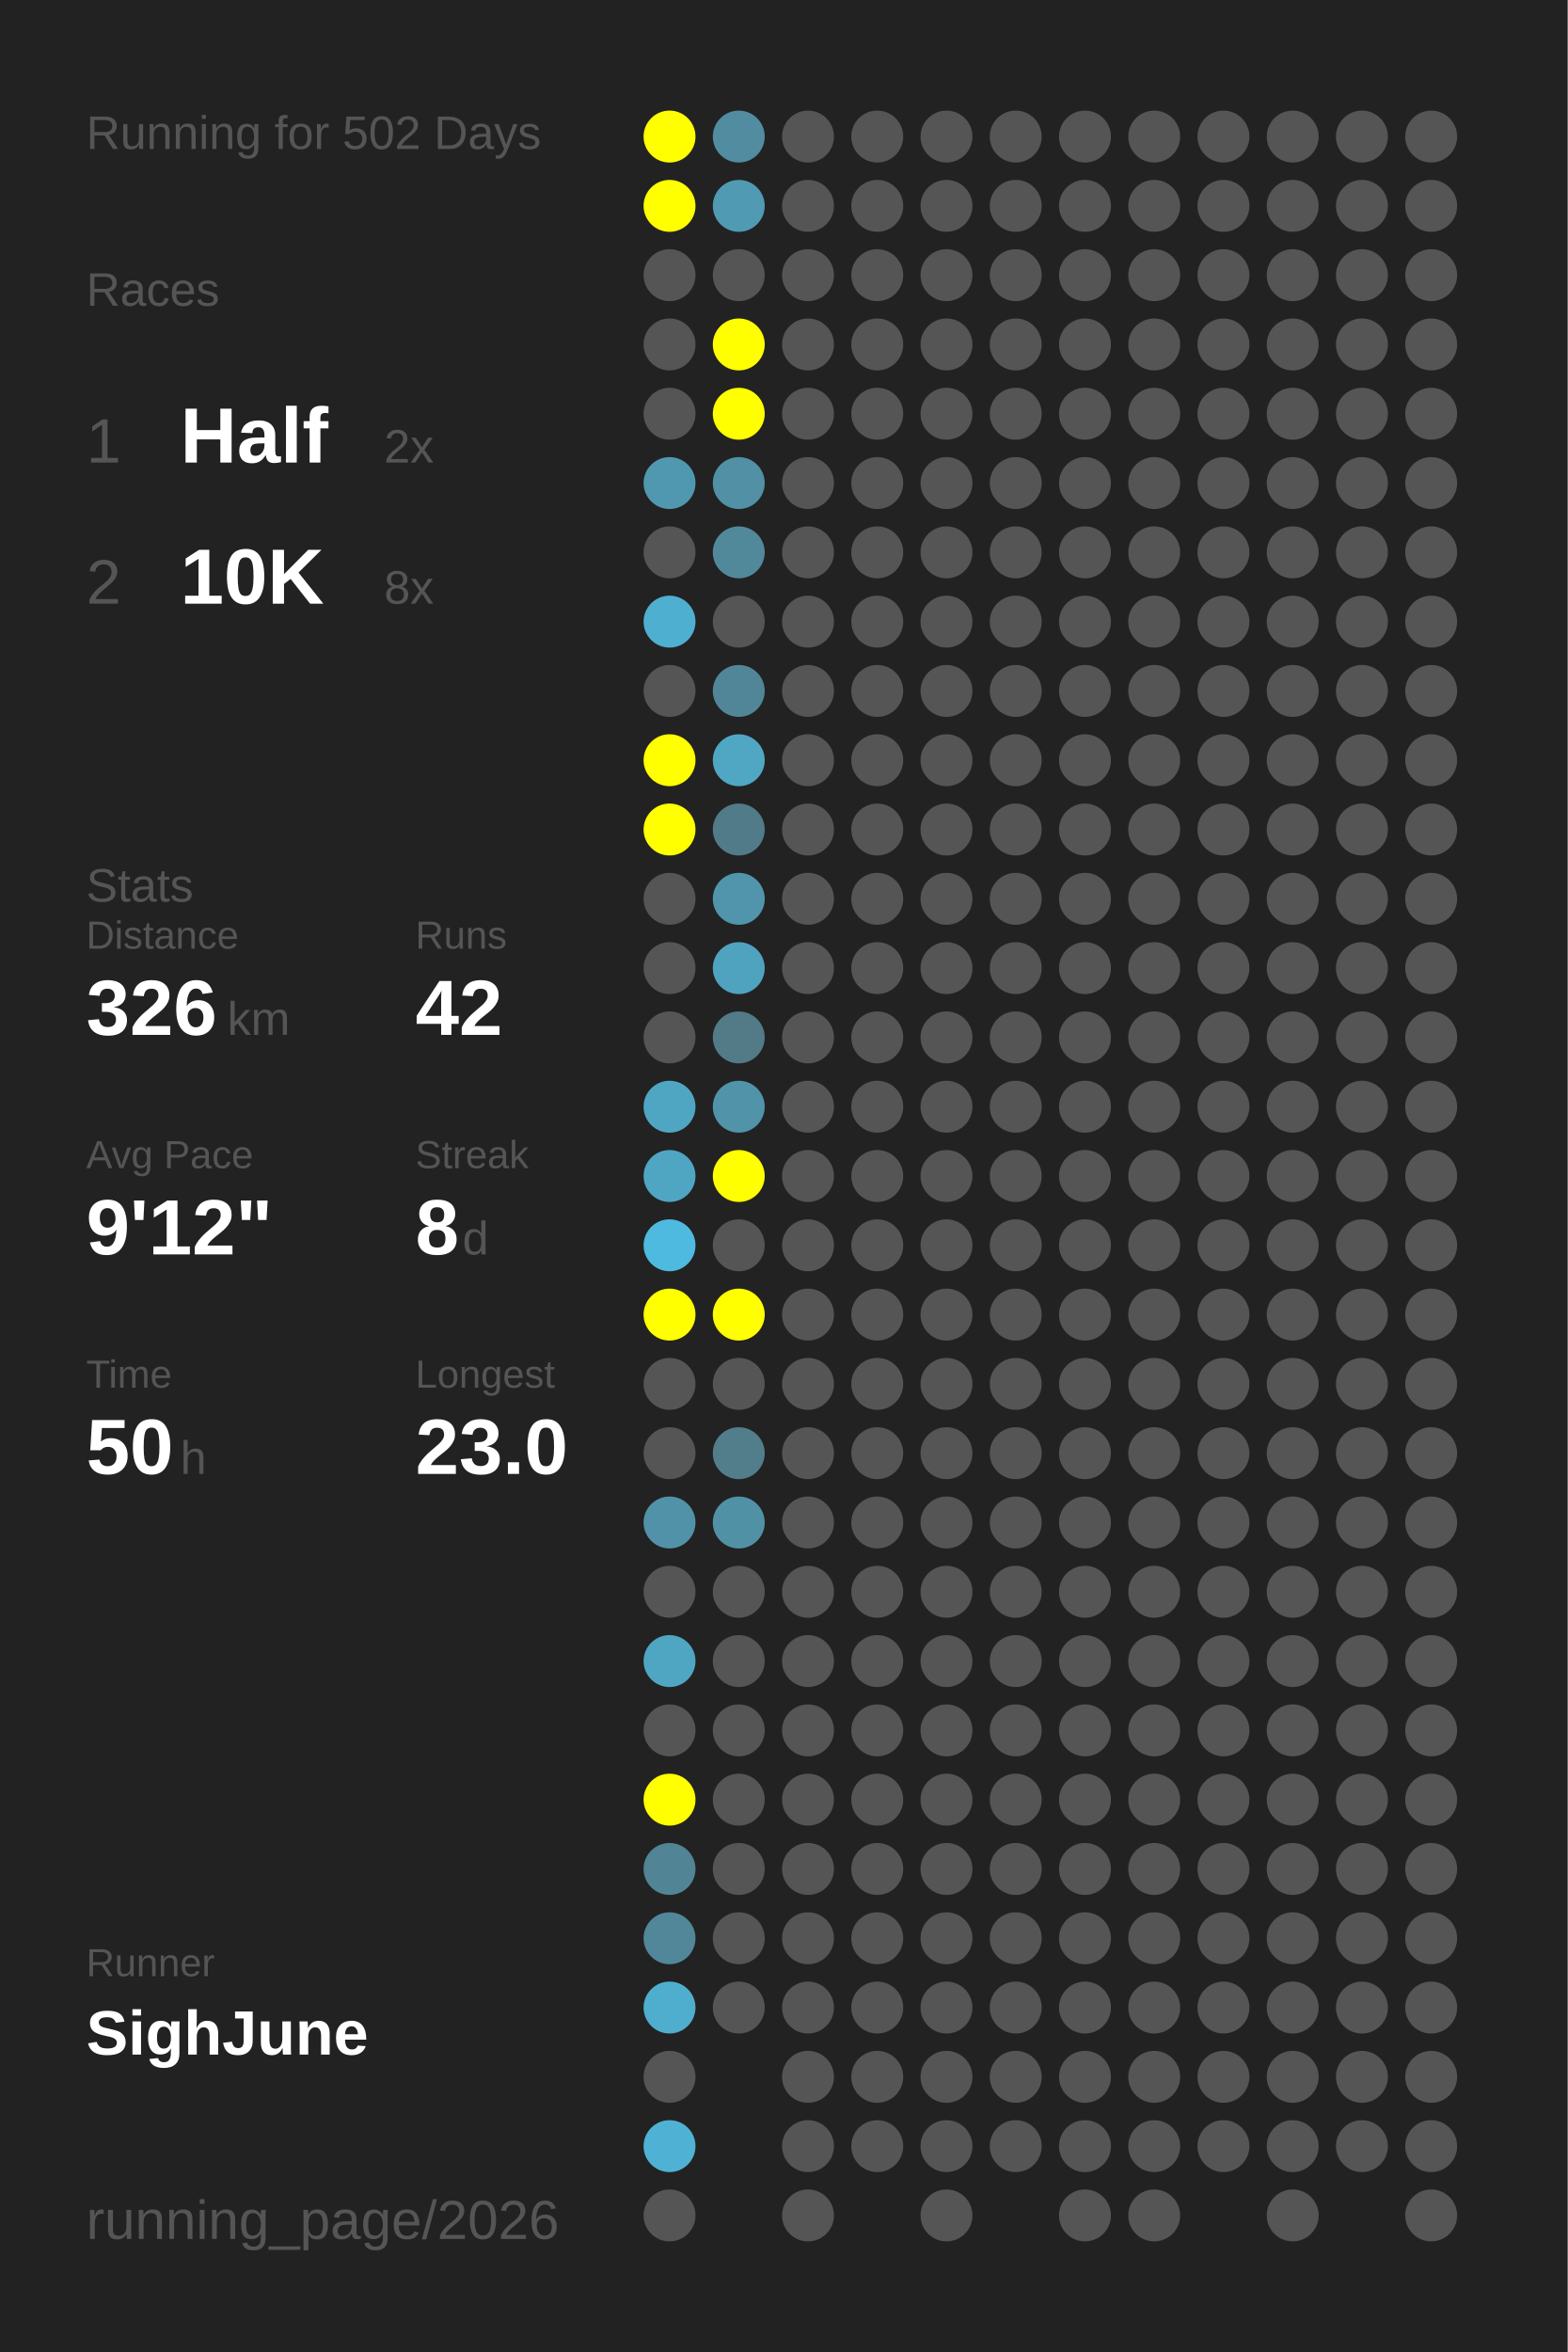
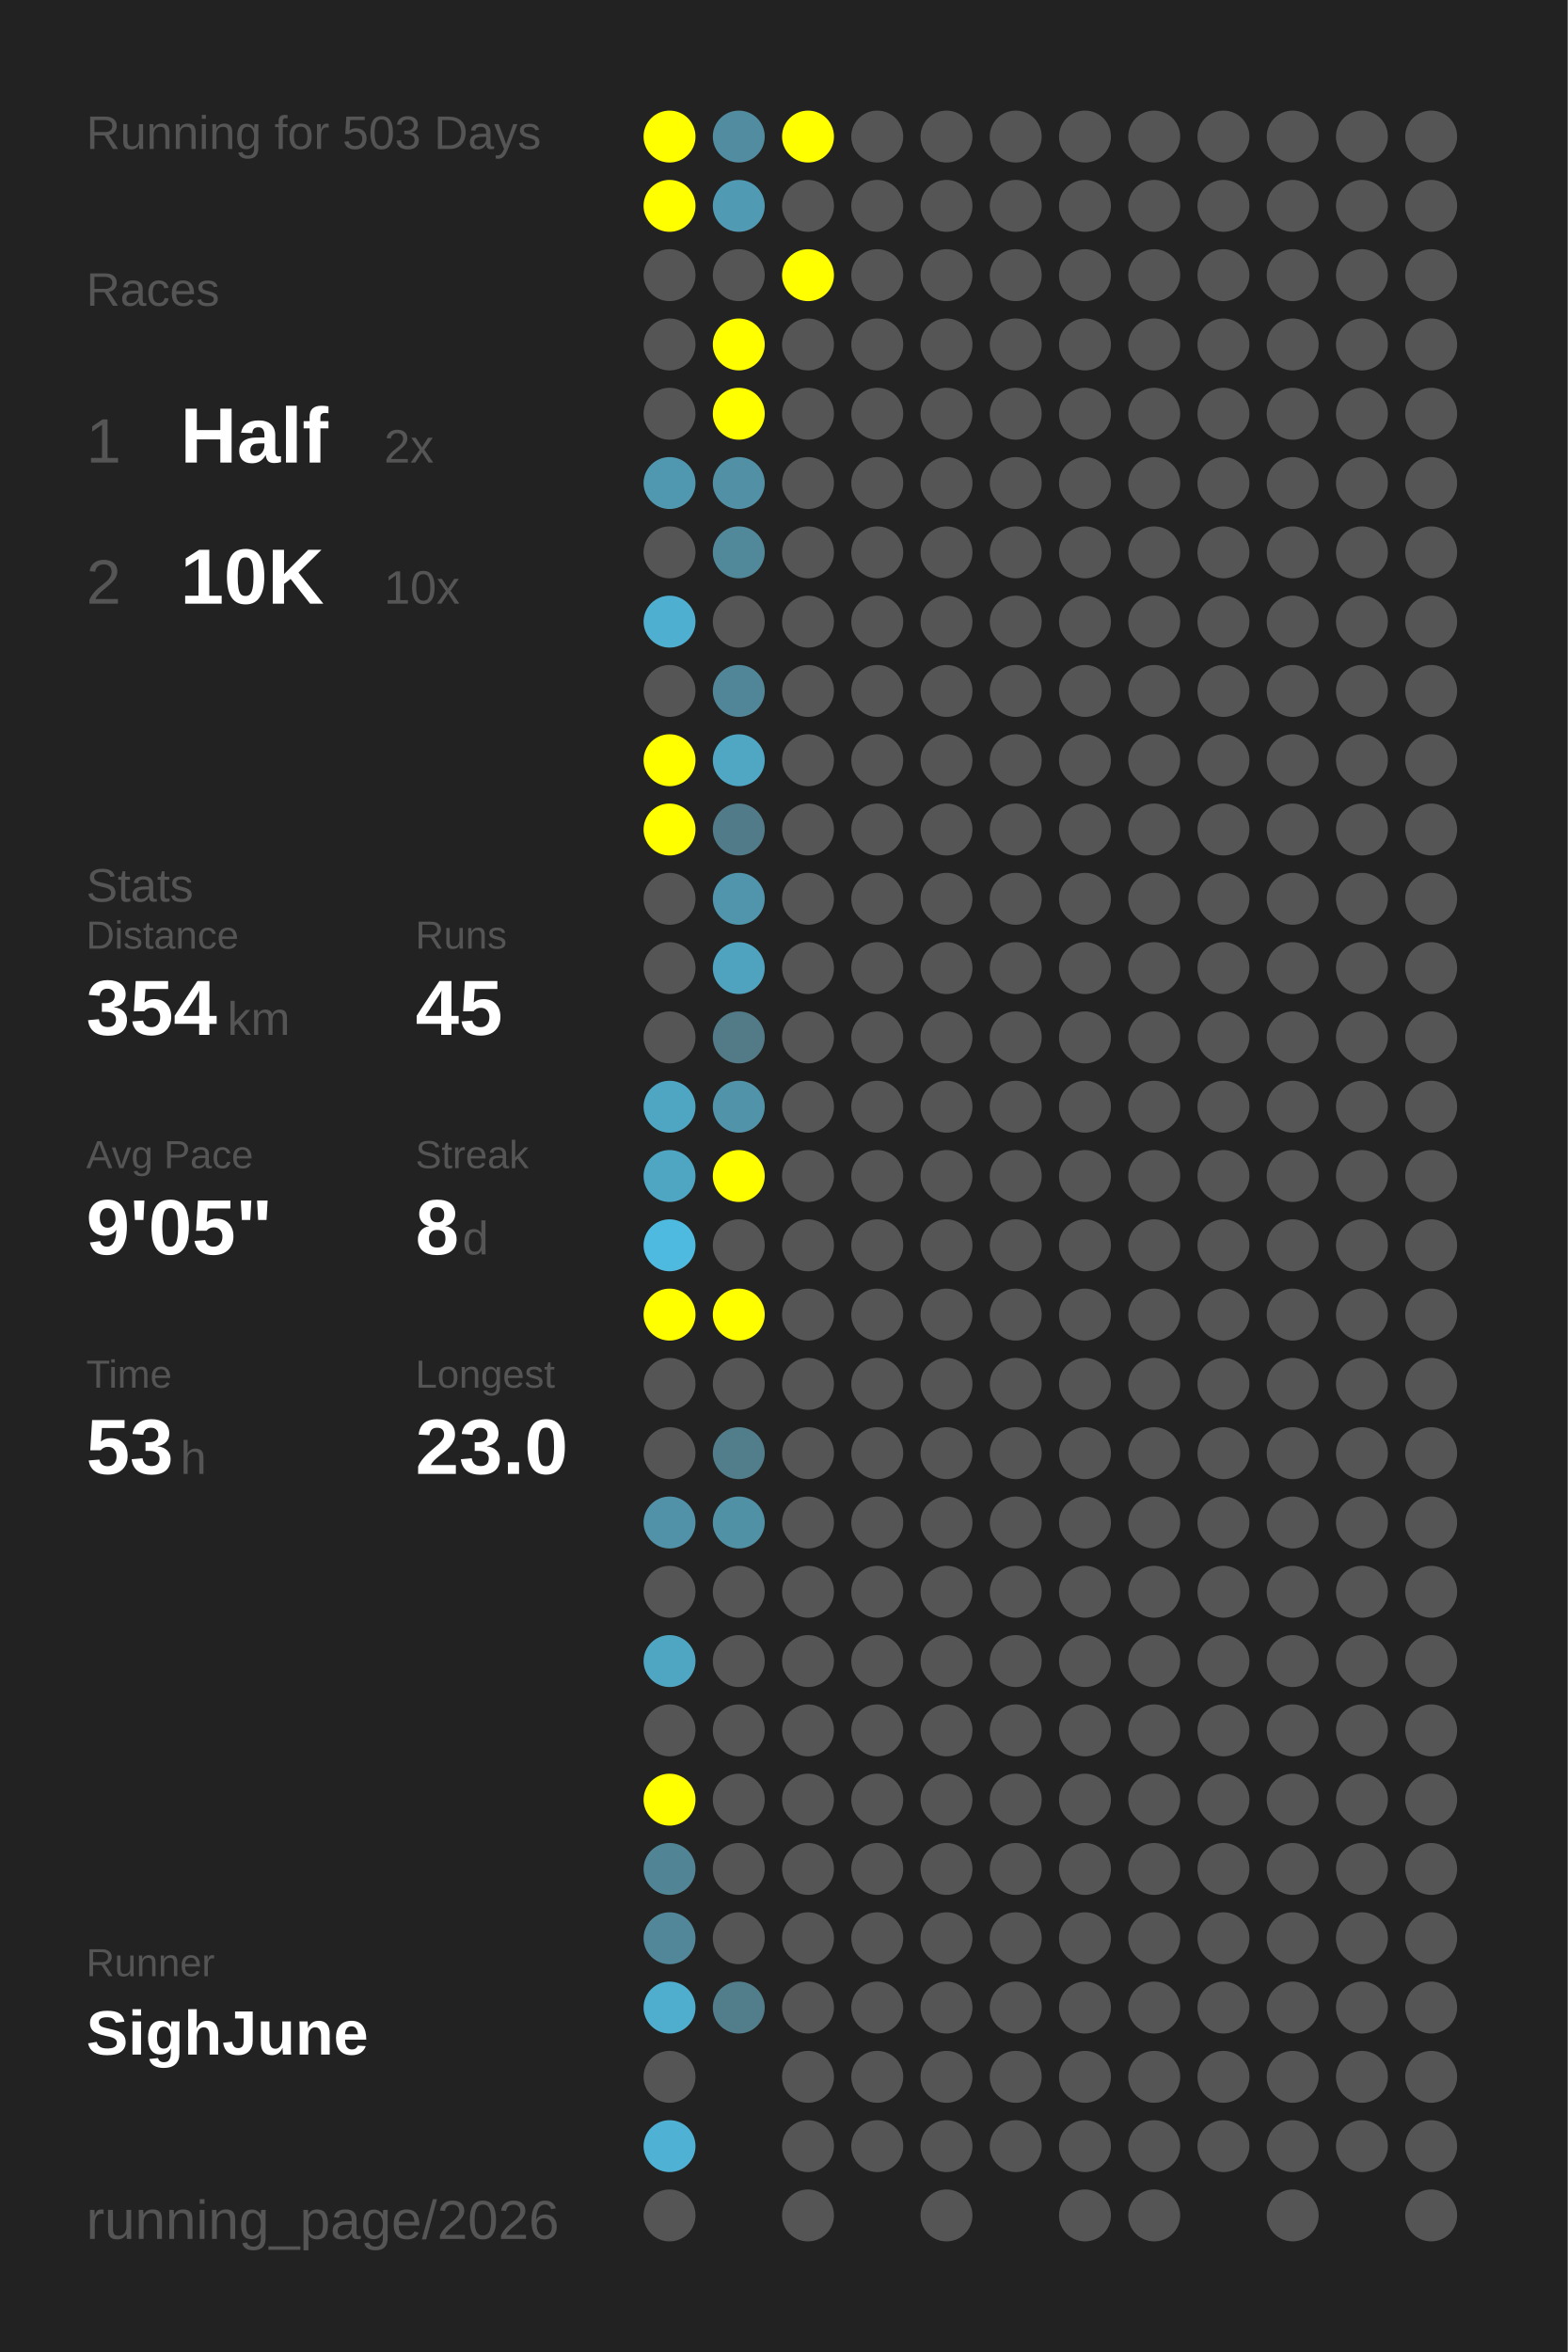
<svg xmlns="http://www.w3.org/2000/svg" baseProfile="full" height="300mm" version="1.1" viewBox="0,0,200,300" width="200mm">
  <defs />
  <rect fill="#222222" height="300" width="200" x="0" y="0" />
-   <text fill="#555555" style="font-size:6px; font-family:Arial;" x="11" y="19">Running for 502 Days</text>
+   <text fill="#555555" style="font-size:6px; font-family:Arial;" x="11" y="19">Running for 503 Days</text>
  <text fill="#555555" style="font-size:6px; font-family:Arial;" x="11" y="39">Races</text>
  <text fill="#555555" style="font-size:8px; font-family:Arial;" x="11" y="59">1</text>
  <text fill="#FFFFFF" style="font-size:10px; font-family:Arial; font-weight:bold;" x="23" y="59">Half</text>
  <text fill="#555555" style="font-size:6px; font-family:Arial;" x="49" y="59">2x</text>
  <text fill="#555555" style="font-size:8px; font-family:Arial;" x="11" y="77">2</text>
  <text fill="#FFFFFF" style="font-size:10px; font-family:Arial; font-weight:bold;" x="23" y="77">10K</text>
-   <text fill="#555555" style="font-size:6px; font-family:Arial;" x="49" y="77">8x</text>
+   <text fill="#555555" style="font-size:6px; font-family:Arial;" x="49" y="77">10x</text>
  <text fill="#555555" style="font-size:6px; font-family:Arial;" x="11" y="115">Stats</text>
  <text fill="#555555" style="font-size:5px; font-family:Arial;" x="11" y="121">Distance</text>
-   <text fill="#FFFFFF" style="font-size:10px; font-family:Arial; font-weight:bold;" x="11" y="132">326</text>
+   <text fill="#FFFFFF" style="font-size:10px; font-family:Arial; font-weight:bold;" x="11" y="132">354</text>
  <text fill="#555555" style="font-size:6px; font-family:Arial;" x="29" y="132">km</text>
  <text fill="#555555" style="font-size:5px; font-family:Arial;" x="53" y="121">Runs</text>
-   <text fill="#FFFFFF" style="font-size:10px; font-family:Arial; font-weight:bold;" x="53" y="132">42</text>
+   <text fill="#FFFFFF" style="font-size:10px; font-family:Arial; font-weight:bold;" x="53" y="132">45</text>
  <text fill="#555555" style="font-size:5px; font-family:Arial;" x="11" y="149">Avg Pace</text>
-   <text fill="#FFFFFF" style="font-size:10px; font-family:Arial; font-weight:bold;" x="11" y="160">9'12"</text>
+   <text fill="#FFFFFF" style="font-size:10px; font-family:Arial; font-weight:bold;" x="11" y="160">9'05"</text>
  <text fill="#555555" style="font-size:5px; font-family:Arial;" x="53" y="149">Streak</text>
  <text fill="#FFFFFF" style="font-size:10px; font-family:Arial; font-weight:bold;" x="53" y="160">8</text>
  <text fill="#555555" style="font-size:6px; font-family:Arial;" x="59" y="160">d</text>
  <text fill="#555555" style="font-size:5px; font-family:Arial;" x="11" y="177">Time</text>
-   <text fill="#FFFFFF" style="font-size:10px; font-family:Arial; font-weight:bold;" x="11" y="188">50</text>
+   <text fill="#FFFFFF" style="font-size:10px; font-family:Arial; font-weight:bold;" x="11" y="188">53</text>
  <text fill="#555555" style="font-size:6px; font-family:Arial;" x="23" y="188">h</text>
  <text fill="#555555" style="font-size:5px; font-family:Arial;" x="53" y="177">Longest</text>
  <text fill="#FFFFFF" style="font-size:10px; font-family:Arial; font-weight:bold;" x="53" y="188">23.0</text>
  <text fill="#555555" style="font-size:5px; font-family:Arial;" x="11" y="252.065">Runner</text>
  <text fill="#FFFFFF" style="font-size:8px; font-family:Arial; font-weight:bold;" x="11" y="262.065">SighJune</text>
  <text fill="#555555" style="font-size:7px; font-family:Arial;" x="11" y="285.581">running_page/2026</text>
  <circle cx="85.417" cy="17.419" fill="#FFFF00" r="3.312" />
  <circle cx="85.417" cy="26.258" fill="#FFFF00" r="3.312" />
  <circle cx="85.417" cy="35.097" fill="#555555" r="3.312" />
  <circle cx="85.417" cy="43.935" fill="#555555" r="3.312" />
  <circle cx="85.417" cy="52.774" fill="#555555" r="3.312" />
  <circle cx="85.417" cy="61.613" fill="#5098b0" r="3.312" />
  <circle cx="85.417" cy="70.452" fill="#555555" r="3.312" />
  <circle cx="85.417" cy="79.29" fill="#4fafd0" r="3.312" />
  <circle cx="85.417" cy="88.129" fill="#555555" r="3.312" />
  <circle cx="85.417" cy="96.968" fill="#FFFF00" r="3.312" />
  <circle cx="85.417" cy="105.806" fill="#FFFF00" r="3.312" />
  <circle cx="85.417" cy="114.645" fill="#555555" r="3.312" />
  <circle cx="85.417" cy="123.484" fill="#555555" r="3.312" />
  <circle cx="85.417" cy="132.323" fill="#555555" r="3.312" />
  <circle cx="85.417" cy="141.161" fill="#4fa6c3" r="3.312" />
  <circle cx="85.417" cy="150" fill="#4fa6c3" r="3.312" />
  <circle cx="85.417" cy="158.839" fill="#4ebadf" r="3.312" />
  <circle cx="85.417" cy="167.677" fill="#FFFF00" r="3.312" />
  <circle cx="85.417" cy="176.516" fill="#555555" r="3.312" />
  <circle cx="85.417" cy="185.355" fill="#555555" r="3.312" />
  <circle cx="85.417" cy="194.194" fill="#5192a8" r="3.312" />
  <circle cx="85.417" cy="203.032" fill="#555555" r="3.312" />
  <circle cx="85.417" cy="211.871" fill="#4fa6c3" r="3.312" />
  <circle cx="85.417" cy="220.71" fill="#555555" r="3.312" />
  <circle cx="85.417" cy="229.548" fill="#FFFF00" r="3.312" />
  <circle cx="85.417" cy="238.387" fill="#518495" r="3.312" />
  <circle cx="85.417" cy="247.226" fill="#518799" r="3.312" />
  <circle cx="85.417" cy="256.065" fill="#4faece" r="3.312" />
  <circle cx="85.417" cy="264.903" fill="#555555" r="3.312" />
  <circle cx="85.417" cy="273.742" fill="#4fb2d4" r="3.312" />
  <circle cx="85.417" cy="282.581" fill="#555555" r="3.312" />
  <circle cx="94.25" cy="17.419" fill="#518ca0" r="3.312" />
  <circle cx="94.25" cy="26.258" fill="#509ab3" r="3.312" />
  <circle cx="94.25" cy="35.097" fill="#555555" r="3.312" />
  <circle cx="94.25" cy="43.935" fill="#FFFF00" r="3.312" />
  <circle cx="94.25" cy="52.774" fill="#FFFF00" r="3.312" />
  <circle cx="94.25" cy="61.613" fill="#5190a5" r="3.312" />
  <circle cx="94.25" cy="70.452" fill="#51899b" r="3.312" />
  <circle cx="94.25" cy="79.29" fill="#555555" r="3.312" />
  <circle cx="94.25" cy="88.129" fill="#518698" r="3.312" />
  <circle cx="94.25" cy="96.968" fill="#4fa7c4" r="3.312" />
  <circle cx="94.25" cy="105.806" fill="#527b89" r="3.312" />
  <circle cx="94.25" cy="114.645" fill="#5095ac" r="3.312" />
  <circle cx="94.25" cy="123.484" fill="#4fa3bf" r="3.312" />
  <circle cx="94.25" cy="132.323" fill="#527a87" r="3.312" />
  <circle cx="94.25" cy="141.161" fill="#5193a9" r="3.312" />
  <circle cx="94.25" cy="150" fill="#FFFF00" r="3.312" />
  <circle cx="94.25" cy="158.839" fill="#555555" r="3.312" />
  <circle cx="94.25" cy="167.677" fill="#FFFF00" r="3.312" />
  <circle cx="94.25" cy="176.516" fill="#555555" r="3.312" />
  <circle cx="94.25" cy="185.355" fill="#527e8c" r="3.312" />
  <circle cx="94.25" cy="194.194" fill="#5191a6" r="3.312" />
  <circle cx="94.25" cy="203.032" fill="#555555" r="3.312" />
  <circle cx="94.25" cy="211.871" fill="#555555" r="3.312" />
  <circle cx="94.25" cy="220.71" fill="#555555" r="3.312" />
  <circle cx="94.25" cy="229.548" fill="#555555" r="3.312" />
  <circle cx="94.25" cy="238.387" fill="#555555" r="3.312" />
  <circle cx="94.25" cy="247.226" fill="#555555" r="3.312" />
-   <circle cx="94.25" cy="256.065" fill="#555555" r="3.312" />
-   <circle cx="103.083" cy="17.419" fill="#555555" r="3.312" />
+   <circle cx="94.25" cy="256.065" fill="#527d8b" r="3.312" />
+   <circle cx="103.083" cy="17.419" fill="#FFFF00" r="3.312" />
  <circle cx="103.083" cy="26.258" fill="#555555" r="3.312" />
-   <circle cx="103.083" cy="35.097" fill="#555555" r="3.312" />
+   <circle cx="103.083" cy="35.097" fill="#FFFF00" r="3.312" />
  <circle cx="103.083" cy="43.935" fill="#555555" r="3.312" />
  <circle cx="103.083" cy="52.774" fill="#555555" r="3.312" />
  <circle cx="103.083" cy="61.613" fill="#555555" r="3.312" />
  <circle cx="103.083" cy="70.452" fill="#555555" r="3.312" />
  <circle cx="103.083" cy="79.29" fill="#555555" r="3.312" />
  <circle cx="103.083" cy="88.129" fill="#555555" r="3.312" />
  <circle cx="103.083" cy="96.968" fill="#555555" r="3.312" />
  <circle cx="103.083" cy="105.806" fill="#555555" r="3.312" />
  <circle cx="103.083" cy="114.645" fill="#555555" r="3.312" />
  <circle cx="103.083" cy="123.484" fill="#555555" r="3.312" />
  <circle cx="103.083" cy="132.323" fill="#555555" r="3.312" />
  <circle cx="103.083" cy="141.161" fill="#555555" r="3.312" />
  <circle cx="103.083" cy="150" fill="#555555" r="3.312" />
  <circle cx="103.083" cy="158.839" fill="#555555" r="3.312" />
  <circle cx="103.083" cy="167.677" fill="#555555" r="3.312" />
  <circle cx="103.083" cy="176.516" fill="#555555" r="3.312" />
  <circle cx="103.083" cy="185.355" fill="#555555" r="3.312" />
  <circle cx="103.083" cy="194.194" fill="#555555" r="3.312" />
  <circle cx="103.083" cy="203.032" fill="#555555" r="3.312" />
  <circle cx="103.083" cy="211.871" fill="#555555" r="3.312" />
  <circle cx="103.083" cy="220.71" fill="#555555" r="3.312" />
  <circle cx="103.083" cy="229.548" fill="#555555" r="3.312" />
  <circle cx="103.083" cy="238.387" fill="#555555" r="3.312" />
  <circle cx="103.083" cy="247.226" fill="#555555" r="3.312" />
  <circle cx="103.083" cy="256.065" fill="#555555" r="3.312" />
  <circle cx="103.083" cy="264.903" fill="#555555" r="3.312" />
  <circle cx="103.083" cy="273.742" fill="#555555" r="3.312" />
  <circle cx="103.083" cy="282.581" fill="#555555" r="3.312" />
  <circle cx="111.917" cy="17.419" fill="#555555" r="3.312" />
  <circle cx="111.917" cy="26.258" fill="#555555" r="3.312" />
  <circle cx="111.917" cy="35.097" fill="#555555" r="3.312" />
  <circle cx="111.917" cy="43.935" fill="#555555" r="3.312" />
  <circle cx="111.917" cy="52.774" fill="#555555" r="3.312" />
  <circle cx="111.917" cy="61.613" fill="#555555" r="3.312" />
  <circle cx="111.917" cy="70.452" fill="#555555" r="3.312" />
  <circle cx="111.917" cy="79.29" fill="#555555" r="3.312" />
  <circle cx="111.917" cy="88.129" fill="#555555" r="3.312" />
  <circle cx="111.917" cy="96.968" fill="#555555" r="3.312" />
  <circle cx="111.917" cy="105.806" fill="#555555" r="3.312" />
  <circle cx="111.917" cy="114.645" fill="#555555" r="3.312" />
  <circle cx="111.917" cy="123.484" fill="#555555" r="3.312" />
  <circle cx="111.917" cy="132.323" fill="#555555" r="3.312" />
  <circle cx="111.917" cy="141.161" fill="#555555" r="3.312" />
  <circle cx="111.917" cy="150" fill="#555555" r="3.312" />
  <circle cx="111.917" cy="158.839" fill="#555555" r="3.312" />
  <circle cx="111.917" cy="167.677" fill="#555555" r="3.312" />
  <circle cx="111.917" cy="176.516" fill="#555555" r="3.312" />
  <circle cx="111.917" cy="185.355" fill="#555555" r="3.312" />
  <circle cx="111.917" cy="194.194" fill="#555555" r="3.312" />
  <circle cx="111.917" cy="203.032" fill="#555555" r="3.312" />
  <circle cx="111.917" cy="211.871" fill="#555555" r="3.312" />
  <circle cx="111.917" cy="220.71" fill="#555555" r="3.312" />
  <circle cx="111.917" cy="229.548" fill="#555555" r="3.312" />
  <circle cx="111.917" cy="238.387" fill="#555555" r="3.312" />
  <circle cx="111.917" cy="247.226" fill="#555555" r="3.312" />
  <circle cx="111.917" cy="256.065" fill="#555555" r="3.312" />
  <circle cx="111.917" cy="264.903" fill="#555555" r="3.312" />
  <circle cx="111.917" cy="273.742" fill="#555555" r="3.312" />
  <circle cx="120.75" cy="17.419" fill="#555555" r="3.312" />
  <circle cx="120.75" cy="26.258" fill="#555555" r="3.312" />
  <circle cx="120.75" cy="35.097" fill="#555555" r="3.312" />
  <circle cx="120.75" cy="43.935" fill="#555555" r="3.312" />
  <circle cx="120.75" cy="52.774" fill="#555555" r="3.312" />
  <circle cx="120.75" cy="61.613" fill="#555555" r="3.312" />
  <circle cx="120.75" cy="70.452" fill="#555555" r="3.312" />
  <circle cx="120.75" cy="79.29" fill="#555555" r="3.312" />
  <circle cx="120.75" cy="88.129" fill="#555555" r="3.312" />
  <circle cx="120.75" cy="96.968" fill="#555555" r="3.312" />
  <circle cx="120.75" cy="105.806" fill="#555555" r="3.312" />
  <circle cx="120.75" cy="114.645" fill="#555555" r="3.312" />
  <circle cx="120.75" cy="123.484" fill="#555555" r="3.312" />
  <circle cx="120.75" cy="132.323" fill="#555555" r="3.312" />
  <circle cx="120.75" cy="141.161" fill="#555555" r="3.312" />
  <circle cx="120.75" cy="150" fill="#555555" r="3.312" />
  <circle cx="120.75" cy="158.839" fill="#555555" r="3.312" />
  <circle cx="120.75" cy="167.677" fill="#555555" r="3.312" />
  <circle cx="120.75" cy="176.516" fill="#555555" r="3.312" />
  <circle cx="120.75" cy="185.355" fill="#555555" r="3.312" />
  <circle cx="120.75" cy="194.194" fill="#555555" r="3.312" />
  <circle cx="120.75" cy="203.032" fill="#555555" r="3.312" />
  <circle cx="120.75" cy="211.871" fill="#555555" r="3.312" />
  <circle cx="120.75" cy="220.71" fill="#555555" r="3.312" />
  <circle cx="120.75" cy="229.548" fill="#555555" r="3.312" />
  <circle cx="120.75" cy="238.387" fill="#555555" r="3.312" />
  <circle cx="120.75" cy="247.226" fill="#555555" r="3.312" />
  <circle cx="120.75" cy="256.065" fill="#555555" r="3.312" />
  <circle cx="120.75" cy="264.903" fill="#555555" r="3.312" />
  <circle cx="120.75" cy="273.742" fill="#555555" r="3.312" />
  <circle cx="120.75" cy="282.581" fill="#555555" r="3.312" />
  <circle cx="129.583" cy="17.419" fill="#555555" r="3.312" />
  <circle cx="129.583" cy="26.258" fill="#555555" r="3.312" />
  <circle cx="129.583" cy="35.097" fill="#555555" r="3.312" />
  <circle cx="129.583" cy="43.935" fill="#555555" r="3.312" />
  <circle cx="129.583" cy="52.774" fill="#555555" r="3.312" />
  <circle cx="129.583" cy="61.613" fill="#555555" r="3.312" />
  <circle cx="129.583" cy="70.452" fill="#555555" r="3.312" />
  <circle cx="129.583" cy="79.29" fill="#555555" r="3.312" />
  <circle cx="129.583" cy="88.129" fill="#555555" r="3.312" />
  <circle cx="129.583" cy="96.968" fill="#555555" r="3.312" />
  <circle cx="129.583" cy="105.806" fill="#555555" r="3.312" />
  <circle cx="129.583" cy="114.645" fill="#555555" r="3.312" />
  <circle cx="129.583" cy="123.484" fill="#555555" r="3.312" />
  <circle cx="129.583" cy="132.323" fill="#555555" r="3.312" />
  <circle cx="129.583" cy="141.161" fill="#555555" r="3.312" />
  <circle cx="129.583" cy="150" fill="#555555" r="3.312" />
  <circle cx="129.583" cy="158.839" fill="#555555" r="3.312" />
  <circle cx="129.583" cy="167.677" fill="#555555" r="3.312" />
  <circle cx="129.583" cy="176.516" fill="#555555" r="3.312" />
  <circle cx="129.583" cy="185.355" fill="#555555" r="3.312" />
  <circle cx="129.583" cy="194.194" fill="#555555" r="3.312" />
  <circle cx="129.583" cy="203.032" fill="#555555" r="3.312" />
  <circle cx="129.583" cy="211.871" fill="#555555" r="3.312" />
  <circle cx="129.583" cy="220.71" fill="#555555" r="3.312" />
  <circle cx="129.583" cy="229.548" fill="#555555" r="3.312" />
  <circle cx="129.583" cy="238.387" fill="#555555" r="3.312" />
  <circle cx="129.583" cy="247.226" fill="#555555" r="3.312" />
  <circle cx="129.583" cy="256.065" fill="#555555" r="3.312" />
  <circle cx="129.583" cy="264.903" fill="#555555" r="3.312" />
  <circle cx="129.583" cy="273.742" fill="#555555" r="3.312" />
  <circle cx="138.417" cy="17.419" fill="#555555" r="3.312" />
  <circle cx="138.417" cy="26.258" fill="#555555" r="3.312" />
  <circle cx="138.417" cy="35.097" fill="#555555" r="3.312" />
  <circle cx="138.417" cy="43.935" fill="#555555" r="3.312" />
  <circle cx="138.417" cy="52.774" fill="#555555" r="3.312" />
  <circle cx="138.417" cy="61.613" fill="#555555" r="3.312" />
  <circle cx="138.417" cy="70.452" fill="#555555" r="3.312" />
  <circle cx="138.417" cy="79.29" fill="#555555" r="3.312" />
  <circle cx="138.417" cy="88.129" fill="#555555" r="3.312" />
  <circle cx="138.417" cy="96.968" fill="#555555" r="3.312" />
  <circle cx="138.417" cy="105.806" fill="#555555" r="3.312" />
  <circle cx="138.417" cy="114.645" fill="#555555" r="3.312" />
  <circle cx="138.417" cy="123.484" fill="#555555" r="3.312" />
  <circle cx="138.417" cy="132.323" fill="#555555" r="3.312" />
  <circle cx="138.417" cy="141.161" fill="#555555" r="3.312" />
  <circle cx="138.417" cy="150" fill="#555555" r="3.312" />
  <circle cx="138.417" cy="158.839" fill="#555555" r="3.312" />
  <circle cx="138.417" cy="167.677" fill="#555555" r="3.312" />
  <circle cx="138.417" cy="176.516" fill="#555555" r="3.312" />
  <circle cx="138.417" cy="185.355" fill="#555555" r="3.312" />
  <circle cx="138.417" cy="194.194" fill="#555555" r="3.312" />
  <circle cx="138.417" cy="203.032" fill="#555555" r="3.312" />
  <circle cx="138.417" cy="211.871" fill="#555555" r="3.312" />
  <circle cx="138.417" cy="220.71" fill="#555555" r="3.312" />
  <circle cx="138.417" cy="229.548" fill="#555555" r="3.312" />
  <circle cx="138.417" cy="238.387" fill="#555555" r="3.312" />
  <circle cx="138.417" cy="247.226" fill="#555555" r="3.312" />
  <circle cx="138.417" cy="256.065" fill="#555555" r="3.312" />
  <circle cx="138.417" cy="264.903" fill="#555555" r="3.312" />
  <circle cx="138.417" cy="273.742" fill="#555555" r="3.312" />
  <circle cx="138.417" cy="282.581" fill="#555555" r="3.312" />
  <circle cx="147.25" cy="17.419" fill="#555555" r="3.312" />
  <circle cx="147.25" cy="26.258" fill="#555555" r="3.312" />
  <circle cx="147.25" cy="35.097" fill="#555555" r="3.312" />
  <circle cx="147.25" cy="43.935" fill="#555555" r="3.312" />
  <circle cx="147.25" cy="52.774" fill="#555555" r="3.312" />
  <circle cx="147.25" cy="61.613" fill="#555555" r="3.312" />
  <circle cx="147.25" cy="70.452" fill="#555555" r="3.312" />
  <circle cx="147.25" cy="79.29" fill="#555555" r="3.312" />
  <circle cx="147.25" cy="88.129" fill="#555555" r="3.312" />
  <circle cx="147.25" cy="96.968" fill="#555555" r="3.312" />
  <circle cx="147.25" cy="105.806" fill="#555555" r="3.312" />
  <circle cx="147.25" cy="114.645" fill="#555555" r="3.312" />
  <circle cx="147.25" cy="123.484" fill="#555555" r="3.312" />
  <circle cx="147.25" cy="132.323" fill="#555555" r="3.312" />
  <circle cx="147.25" cy="141.161" fill="#555555" r="3.312" />
  <circle cx="147.25" cy="150" fill="#555555" r="3.312" />
  <circle cx="147.25" cy="158.839" fill="#555555" r="3.312" />
  <circle cx="147.25" cy="167.677" fill="#555555" r="3.312" />
  <circle cx="147.25" cy="176.516" fill="#555555" r="3.312" />
  <circle cx="147.25" cy="185.355" fill="#555555" r="3.312" />
  <circle cx="147.25" cy="194.194" fill="#555555" r="3.312" />
  <circle cx="147.25" cy="203.032" fill="#555555" r="3.312" />
  <circle cx="147.25" cy="211.871" fill="#555555" r="3.312" />
  <circle cx="147.25" cy="220.71" fill="#555555" r="3.312" />
  <circle cx="147.25" cy="229.548" fill="#555555" r="3.312" />
  <circle cx="147.25" cy="238.387" fill="#555555" r="3.312" />
  <circle cx="147.25" cy="247.226" fill="#555555" r="3.312" />
  <circle cx="147.25" cy="256.065" fill="#555555" r="3.312" />
  <circle cx="147.25" cy="264.903" fill="#555555" r="3.312" />
  <circle cx="147.25" cy="273.742" fill="#555555" r="3.312" />
  <circle cx="147.25" cy="282.581" fill="#555555" r="3.312" />
  <circle cx="156.083" cy="17.419" fill="#555555" r="3.312" />
  <circle cx="156.083" cy="26.258" fill="#555555" r="3.312" />
  <circle cx="156.083" cy="35.097" fill="#555555" r="3.312" />
  <circle cx="156.083" cy="43.935" fill="#555555" r="3.312" />
  <circle cx="156.083" cy="52.774" fill="#555555" r="3.312" />
  <circle cx="156.083" cy="61.613" fill="#555555" r="3.312" />
  <circle cx="156.083" cy="70.452" fill="#555555" r="3.312" />
  <circle cx="156.083" cy="79.29" fill="#555555" r="3.312" />
  <circle cx="156.083" cy="88.129" fill="#555555" r="3.312" />
  <circle cx="156.083" cy="96.968" fill="#555555" r="3.312" />
  <circle cx="156.083" cy="105.806" fill="#555555" r="3.312" />
  <circle cx="156.083" cy="114.645" fill="#555555" r="3.312" />
  <circle cx="156.083" cy="123.484" fill="#555555" r="3.312" />
  <circle cx="156.083" cy="132.323" fill="#555555" r="3.312" />
  <circle cx="156.083" cy="141.161" fill="#555555" r="3.312" />
  <circle cx="156.083" cy="150" fill="#555555" r="3.312" />
  <circle cx="156.083" cy="158.839" fill="#555555" r="3.312" />
  <circle cx="156.083" cy="167.677" fill="#555555" r="3.312" />
  <circle cx="156.083" cy="176.516" fill="#555555" r="3.312" />
  <circle cx="156.083" cy="185.355" fill="#555555" r="3.312" />
  <circle cx="156.083" cy="194.194" fill="#555555" r="3.312" />
  <circle cx="156.083" cy="203.032" fill="#555555" r="3.312" />
  <circle cx="156.083" cy="211.871" fill="#555555" r="3.312" />
  <circle cx="156.083" cy="220.71" fill="#555555" r="3.312" />
  <circle cx="156.083" cy="229.548" fill="#555555" r="3.312" />
  <circle cx="156.083" cy="238.387" fill="#555555" r="3.312" />
  <circle cx="156.083" cy="247.226" fill="#555555" r="3.312" />
  <circle cx="156.083" cy="256.065" fill="#555555" r="3.312" />
  <circle cx="156.083" cy="264.903" fill="#555555" r="3.312" />
  <circle cx="156.083" cy="273.742" fill="#555555" r="3.312" />
  <circle cx="164.917" cy="17.419" fill="#555555" r="3.312" />
  <circle cx="164.917" cy="26.258" fill="#555555" r="3.312" />
  <circle cx="164.917" cy="35.097" fill="#555555" r="3.312" />
  <circle cx="164.917" cy="43.935" fill="#555555" r="3.312" />
  <circle cx="164.917" cy="52.774" fill="#555555" r="3.312" />
  <circle cx="164.917" cy="61.613" fill="#555555" r="3.312" />
  <circle cx="164.917" cy="70.452" fill="#555555" r="3.312" />
  <circle cx="164.917" cy="79.29" fill="#555555" r="3.312" />
  <circle cx="164.917" cy="88.129" fill="#555555" r="3.312" />
  <circle cx="164.917" cy="96.968" fill="#555555" r="3.312" />
  <circle cx="164.917" cy="105.806" fill="#555555" r="3.312" />
  <circle cx="164.917" cy="114.645" fill="#555555" r="3.312" />
  <circle cx="164.917" cy="123.484" fill="#555555" r="3.312" />
  <circle cx="164.917" cy="132.323" fill="#555555" r="3.312" />
  <circle cx="164.917" cy="141.161" fill="#555555" r="3.312" />
  <circle cx="164.917" cy="150" fill="#555555" r="3.312" />
  <circle cx="164.917" cy="158.839" fill="#555555" r="3.312" />
  <circle cx="164.917" cy="167.677" fill="#555555" r="3.312" />
  <circle cx="164.917" cy="176.516" fill="#555555" r="3.312" />
  <circle cx="164.917" cy="185.355" fill="#555555" r="3.312" />
  <circle cx="164.917" cy="194.194" fill="#555555" r="3.312" />
  <circle cx="164.917" cy="203.032" fill="#555555" r="3.312" />
  <circle cx="164.917" cy="211.871" fill="#555555" r="3.312" />
  <circle cx="164.917" cy="220.71" fill="#555555" r="3.312" />
  <circle cx="164.917" cy="229.548" fill="#555555" r="3.312" />
  <circle cx="164.917" cy="238.387" fill="#555555" r="3.312" />
  <circle cx="164.917" cy="247.226" fill="#555555" r="3.312" />
  <circle cx="164.917" cy="256.065" fill="#555555" r="3.312" />
  <circle cx="164.917" cy="264.903" fill="#555555" r="3.312" />
  <circle cx="164.917" cy="273.742" fill="#555555" r="3.312" />
  <circle cx="164.917" cy="282.581" fill="#555555" r="3.312" />
  <circle cx="173.75" cy="17.419" fill="#555555" r="3.312" />
  <circle cx="173.75" cy="26.258" fill="#555555" r="3.312" />
  <circle cx="173.75" cy="35.097" fill="#555555" r="3.312" />
  <circle cx="173.75" cy="43.935" fill="#555555" r="3.312" />
  <circle cx="173.75" cy="52.774" fill="#555555" r="3.312" />
  <circle cx="173.75" cy="61.613" fill="#555555" r="3.312" />
  <circle cx="173.75" cy="70.452" fill="#555555" r="3.312" />
  <circle cx="173.75" cy="79.29" fill="#555555" r="3.312" />
  <circle cx="173.75" cy="88.129" fill="#555555" r="3.312" />
  <circle cx="173.75" cy="96.968" fill="#555555" r="3.312" />
  <circle cx="173.75" cy="105.806" fill="#555555" r="3.312" />
  <circle cx="173.75" cy="114.645" fill="#555555" r="3.312" />
  <circle cx="173.75" cy="123.484" fill="#555555" r="3.312" />
  <circle cx="173.75" cy="132.323" fill="#555555" r="3.312" />
  <circle cx="173.75" cy="141.161" fill="#555555" r="3.312" />
  <circle cx="173.75" cy="150" fill="#555555" r="3.312" />
  <circle cx="173.75" cy="158.839" fill="#555555" r="3.312" />
  <circle cx="173.75" cy="167.677" fill="#555555" r="3.312" />
  <circle cx="173.75" cy="176.516" fill="#555555" r="3.312" />
  <circle cx="173.75" cy="185.355" fill="#555555" r="3.312" />
  <circle cx="173.75" cy="194.194" fill="#555555" r="3.312" />
  <circle cx="173.75" cy="203.032" fill="#555555" r="3.312" />
  <circle cx="173.75" cy="211.871" fill="#555555" r="3.312" />
  <circle cx="173.75" cy="220.71" fill="#555555" r="3.312" />
  <circle cx="173.75" cy="229.548" fill="#555555" r="3.312" />
  <circle cx="173.75" cy="238.387" fill="#555555" r="3.312" />
  <circle cx="173.75" cy="247.226" fill="#555555" r="3.312" />
  <circle cx="173.75" cy="256.065" fill="#555555" r="3.312" />
  <circle cx="173.75" cy="264.903" fill="#555555" r="3.312" />
  <circle cx="173.75" cy="273.742" fill="#555555" r="3.312" />
  <circle cx="182.583" cy="17.419" fill="#555555" r="3.312" />
  <circle cx="182.583" cy="26.258" fill="#555555" r="3.312" />
  <circle cx="182.583" cy="35.097" fill="#555555" r="3.312" />
  <circle cx="182.583" cy="43.935" fill="#555555" r="3.312" />
  <circle cx="182.583" cy="52.774" fill="#555555" r="3.312" />
  <circle cx="182.583" cy="61.613" fill="#555555" r="3.312" />
  <circle cx="182.583" cy="70.452" fill="#555555" r="3.312" />
  <circle cx="182.583" cy="79.29" fill="#555555" r="3.312" />
  <circle cx="182.583" cy="88.129" fill="#555555" r="3.312" />
  <circle cx="182.583" cy="96.968" fill="#555555" r="3.312" />
  <circle cx="182.583" cy="105.806" fill="#555555" r="3.312" />
  <circle cx="182.583" cy="114.645" fill="#555555" r="3.312" />
  <circle cx="182.583" cy="123.484" fill="#555555" r="3.312" />
  <circle cx="182.583" cy="132.323" fill="#555555" r="3.312" />
  <circle cx="182.583" cy="141.161" fill="#555555" r="3.312" />
  <circle cx="182.583" cy="150" fill="#555555" r="3.312" />
  <circle cx="182.583" cy="158.839" fill="#555555" r="3.312" />
  <circle cx="182.583" cy="167.677" fill="#555555" r="3.312" />
  <circle cx="182.583" cy="176.516" fill="#555555" r="3.312" />
  <circle cx="182.583" cy="185.355" fill="#555555" r="3.312" />
  <circle cx="182.583" cy="194.194" fill="#555555" r="3.312" />
  <circle cx="182.583" cy="203.032" fill="#555555" r="3.312" />
  <circle cx="182.583" cy="211.871" fill="#555555" r="3.312" />
  <circle cx="182.583" cy="220.71" fill="#555555" r="3.312" />
  <circle cx="182.583" cy="229.548" fill="#555555" r="3.312" />
  <circle cx="182.583" cy="238.387" fill="#555555" r="3.312" />
  <circle cx="182.583" cy="247.226" fill="#555555" r="3.312" />
  <circle cx="182.583" cy="256.065" fill="#555555" r="3.312" />
  <circle cx="182.583" cy="264.903" fill="#555555" r="3.312" />
  <circle cx="182.583" cy="273.742" fill="#555555" r="3.312" />
  <circle cx="182.583" cy="282.581" fill="#555555" r="3.312" />
</svg>
